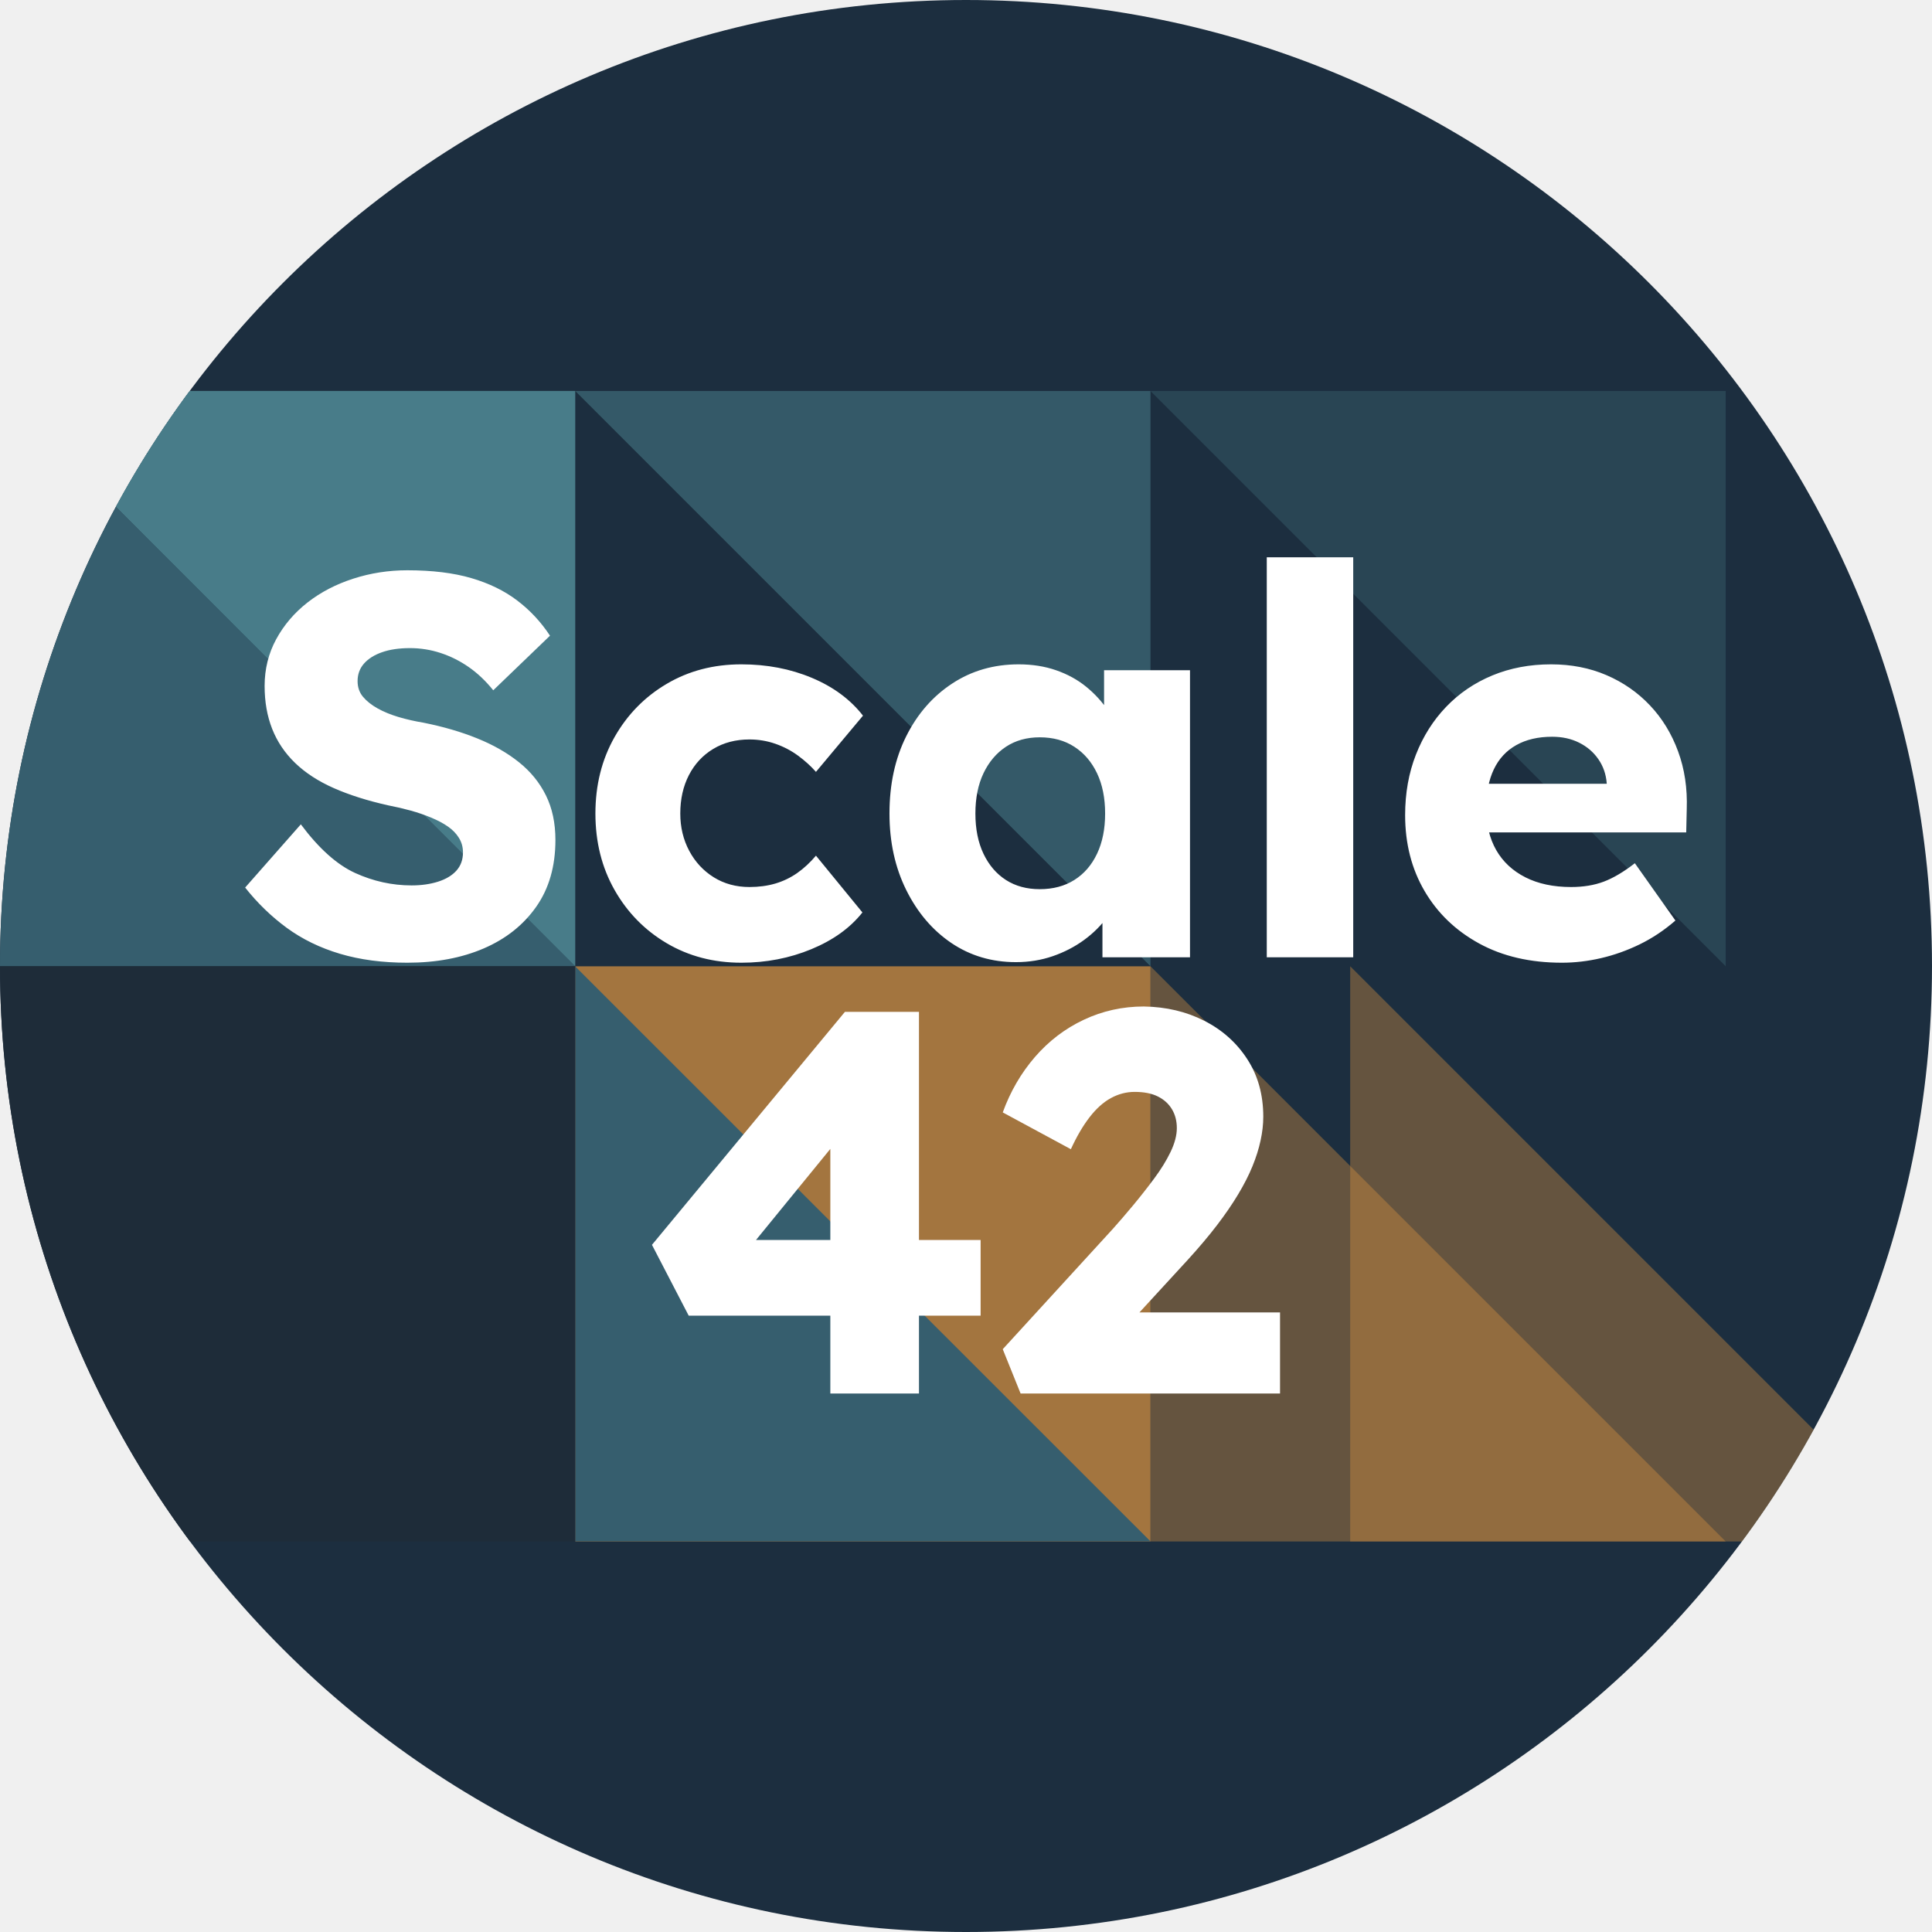
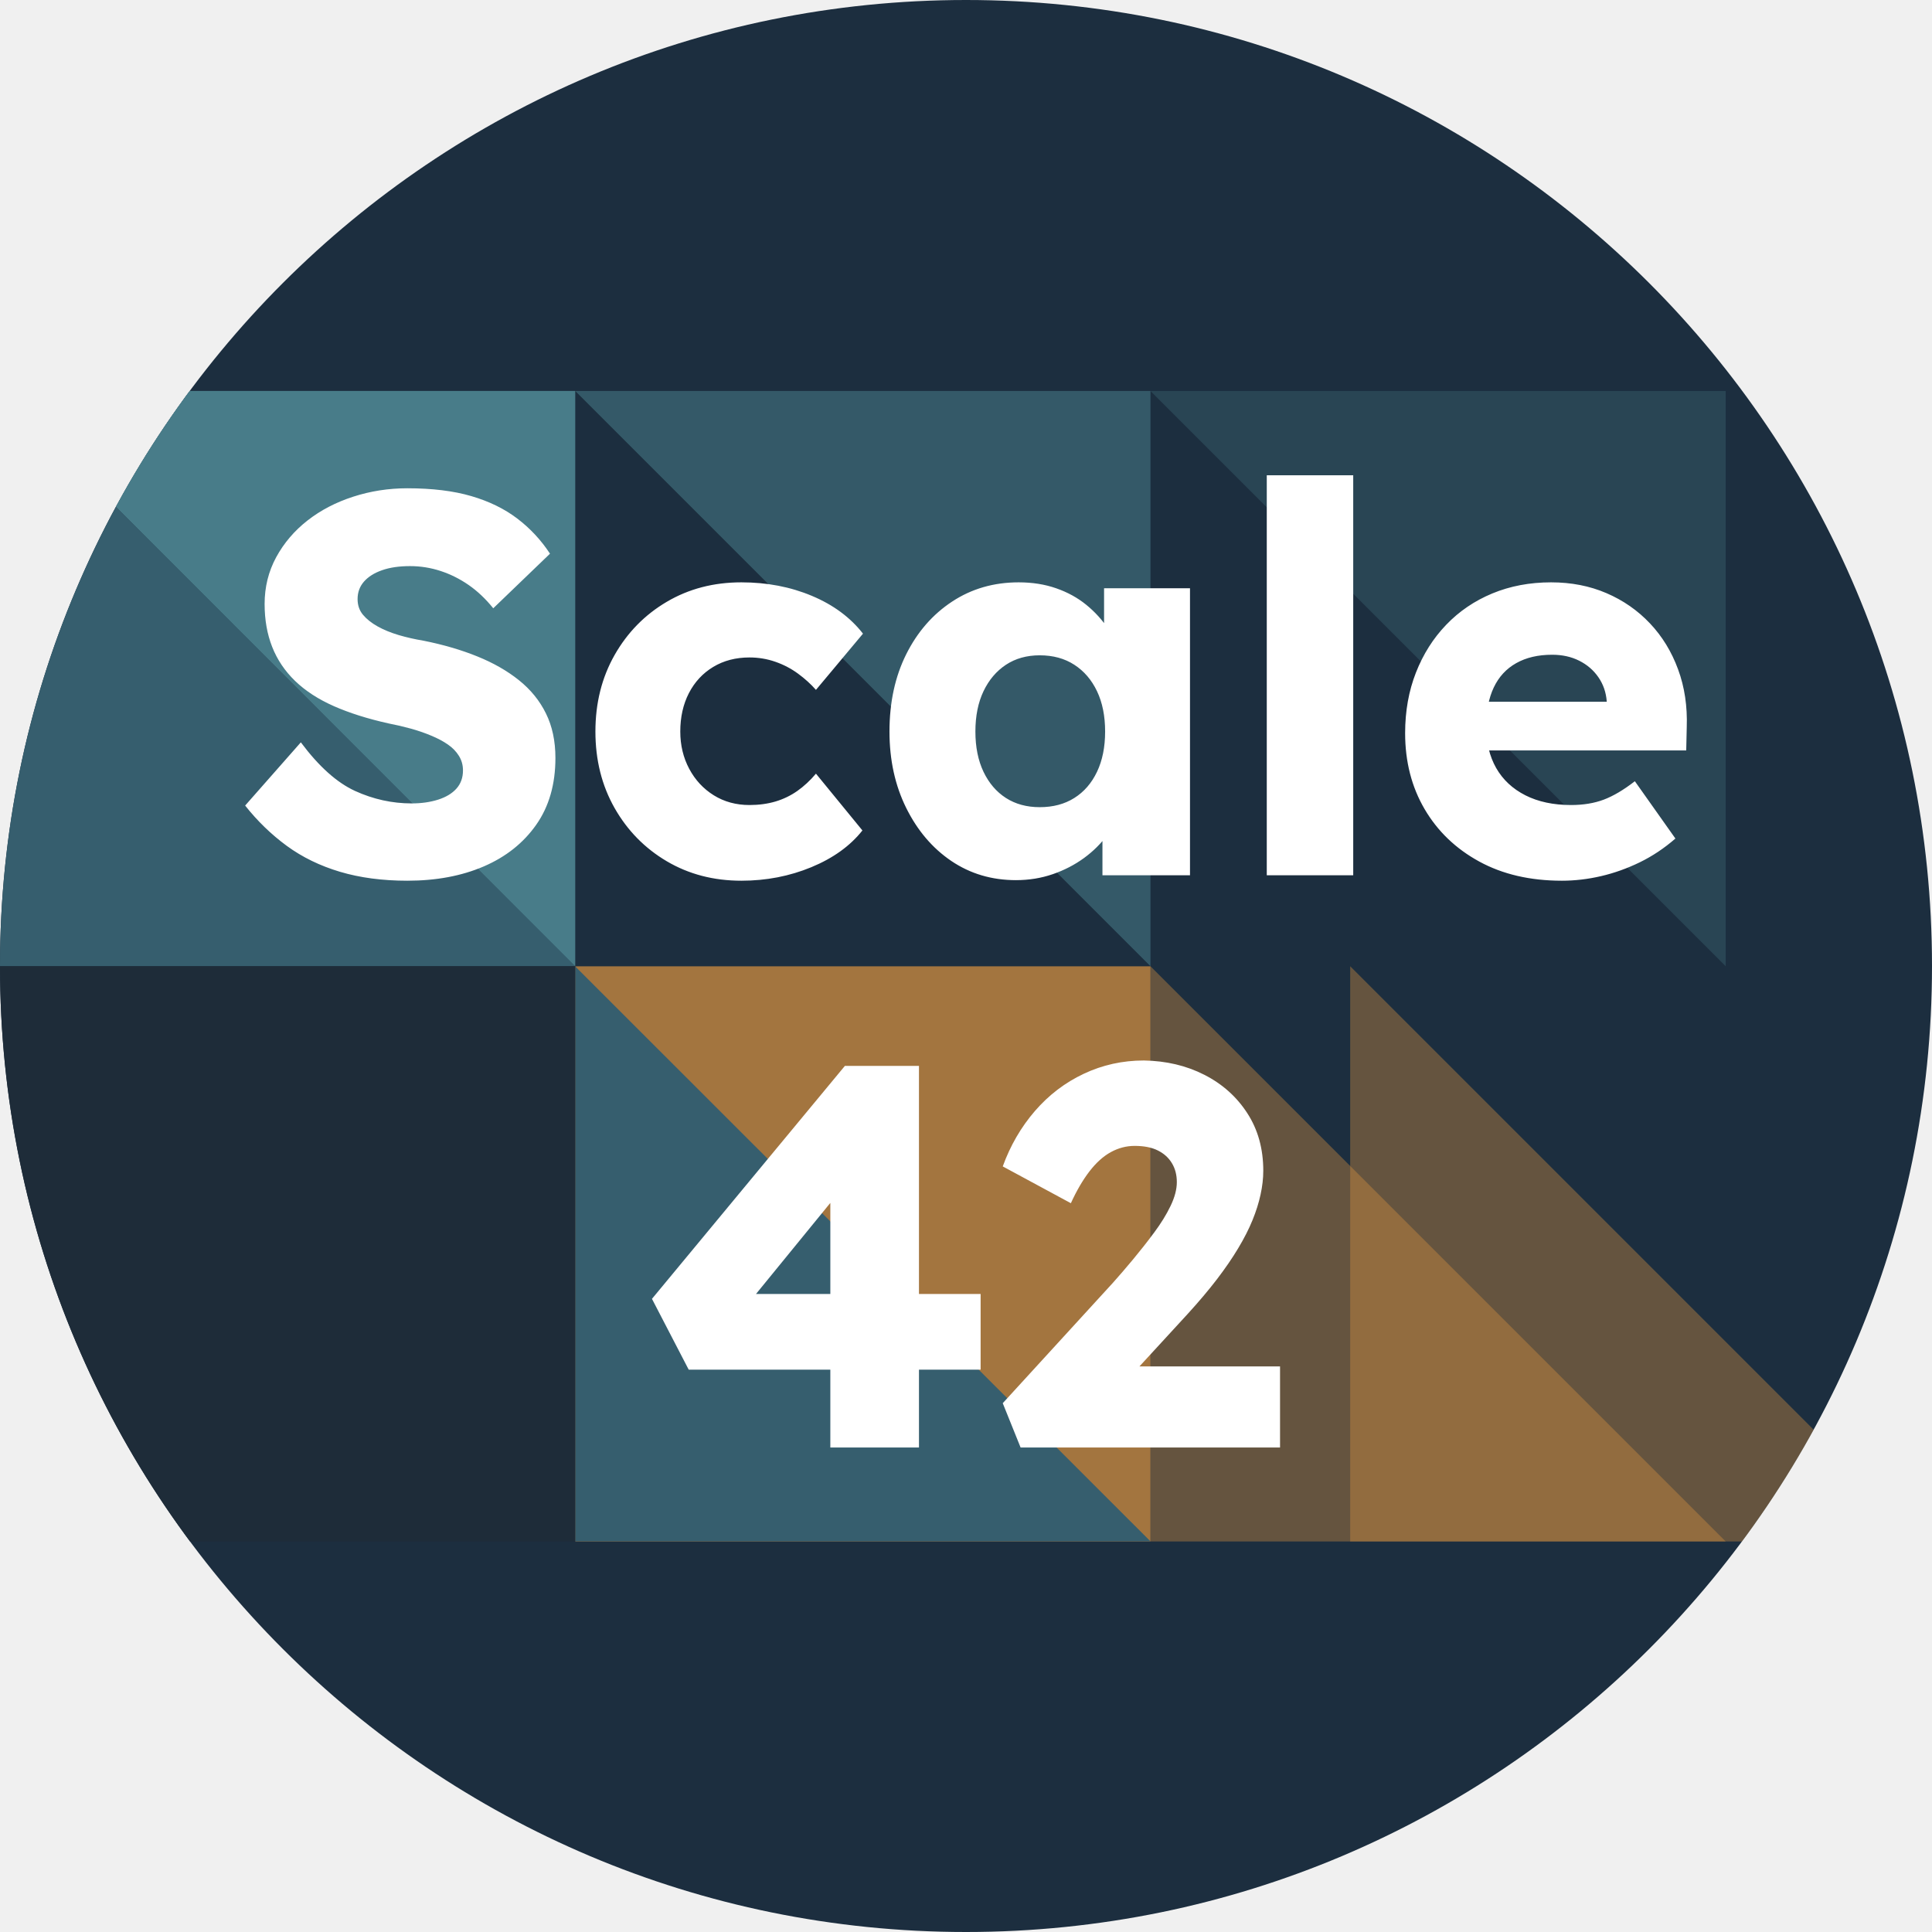
<svg xmlns="http://www.w3.org/2000/svg" version="1.1" viewBox="0 0 966 966">
  <defs>
    <clipPath id="circle-clip">
      <circle cx="483" cy="483" r="483" />
    </clipPath>
  </defs>
  <g clip-path="url(#circle-clip)">
    <circle cx="483" cy="483" r="483" fill="#1c2e3f" />
    <g transform="translate(0 195.5)">
      <path fill="#487c89" fill-opacity="0.557" d="m575.233 -0.006l0 287.622l-287.622 -287.622z" fill-rule="evenodd" />
      <path fill="#db9340" fill-opacity="0.709" d="m575.235 575.218l-287.622 0l0 -287.559l287.622 0z" fill-rule="evenodd" />
      <path fill="#487c89" d="m287.444 -7.970725E-4l0 287.612l-287.45 -287.612z" fill-rule="evenodd" />
      <path fill="#487c89" d="m287.624 -7.970725E-4l0 287.612l-287.45 -287.612z" fill-rule="evenodd" />
      <path fill="#365e6e" d="m287.611 575.17l0 -287.465l287.622 287.465z" fill-rule="evenodd" />
      <path fill="#db9340" fill-opacity="0.384" d="m575.235 575.249l0 -287.622l287.622 287.622z" fill-rule="evenodd" />
      <path fill="#db9340" fill-opacity="0.384" d="m675.093 575.25l0 -287.622l287.622 287.622z" fill-rule="evenodd" />
      <path fill="#365e6e" d="m-0.002 287.616l0 -287.622l287.622 287.622z" fill-rule="evenodd" />
      <path fill="#1e2c39" d="m-0.019 287.612l287.654 0l0 287.654l-287.654 0z" fill-rule="evenodd" />
      <path fill="#487c89" fill-opacity="0.298" d="m862.855 -0.006l0 287.622l-287.622 -287.622z" fill-rule="evenodd" />
    </g>
-     <g transform="matrix(1.4 0 0 1.4 80.79416 -222.8023)">
+     <g transform="matrix(1.4 0 0 1.4 80.79416 -263.8023)">
      <path fill="#ffffff" fill-rule="nonzero" d="M 87.764,502.971 Q 74.435,502.971 63.717,499.784 Q 53.014,496.596 44.701,490.518 Q 36.404,484.425 29.842,476.128 L 49.732,453.55 Q 59.373,466.471 69.123,470.925 Q 78.873,475.362 89.295,475.362 Q 94.514,475.362 98.764,474.018 Q 103.014,472.659 105.326,470.05 Q 107.639,467.44 107.639,463.581 Q 107.639,460.69 106.185,458.378 Q 104.748,456.05 102.232,454.315 Q 99.732,452.581 96.248,451.143 Q 92.779,449.69 88.92,448.628 Q 85.06,447.565 80.998,446.784 Q 69.81,444.284 61.498,440.612 Q 53.201,436.94 47.701,431.643 Q 42.201,426.331 39.498,419.471 Q 36.795,412.612 36.795,404.128 Q 36.795,395.05 40.935,387.425 Q 45.092,379.8 52.139,374.3 Q 59.185,368.8 68.451,365.815 Q 77.717,362.815 87.764,362.815 Q 101.076,362.815 110.623,365.612 Q 120.185,368.409 127.029,373.628 Q 133.889,378.831 138.717,386.175 L 118.451,405.675 Q 114.404,400.643 109.67,397.362 Q 104.935,394.081 99.623,392.346 Q 94.326,390.612 88.717,390.612 Q 82.935,390.612 78.779,392.065 Q 74.623,393.503 72.31,396.112 Q 69.998,398.721 69.998,402.393 Q 69.998,405.675 71.92,407.987 Q 73.857,410.3 77.139,412.143 Q 80.42,413.971 84.67,415.237 Q 88.92,416.487 93.545,417.253 Q 104.17,419.378 112.748,422.862 Q 121.342,426.331 127.607,431.346 Q 133.889,436.362 137.264,443.221 Q 140.654,450.065 140.654,459.143 Q 140.654,473.237 133.795,482.987 Q 126.951,492.737 115.076,497.862 Q 103.201,502.971 87.764,502.971 M 207.062,502.971 Q 192.202,502.971 180.421,496.018 Q 168.64,489.065 161.78,477.003 Q 154.937,464.94 154.937,449.69 Q 154.937,434.44 161.78,422.378 Q 168.64,410.3 180.421,403.362 Q 192.202,396.409 207.062,396.409 Q 220.765,396.409 232.249,401.237 Q 243.733,406.05 250.499,414.737 L 233.702,434.815 Q 230.999,431.737 227.327,429.034 Q 223.655,426.331 219.218,424.784 Q 214.78,423.237 209.952,423.237 Q 202.624,423.237 197.015,426.612 Q 191.421,429.987 188.327,435.971 Q 185.249,441.956 185.249,449.69 Q 185.249,457.018 188.437,463.003 Q 191.624,468.987 197.218,472.471 Q 202.812,475.94 209.952,475.94 Q 214.968,475.94 219.218,474.69 Q 223.468,473.425 227.03,470.925 Q 230.608,468.409 233.702,464.737 L 250.296,485.018 Q 243.733,493.315 232.046,498.143 Q 220.374,502.971 207.062,502.971 M 305.131,502.768 Q 292.194,502.768 282.053,495.925 Q 271.928,489.065 265.944,477.003 Q 259.96,464.94 259.96,449.69 Q 259.96,434.05 265.944,422.081 Q 271.928,410.112 282.35,403.268 Q 292.772,396.409 306.1,396.409 Q 313.428,396.409 319.506,398.534 Q 325.585,400.643 330.21,404.409 Q 334.85,408.175 338.131,413.096 Q 341.428,418.018 342.96,423.628 L 336.6,422.846 L 336.6,398.518 L 367.288,398.518 L 367.288,501.034 L 336.022,501.034 L 336.022,476.331 L 342.96,476.128 Q 341.428,481.534 337.944,486.362 Q 334.475,491.19 329.444,494.862 Q 324.428,498.518 318.256,500.643 Q 312.085,502.768 305.131,502.768 M 313.616,476.706 Q 320.772,476.706 325.975,473.425 Q 331.194,470.143 334.085,464.065 Q 336.975,457.987 336.975,449.69 Q 336.975,441.378 334.085,435.3 Q 331.194,429.221 325.975,425.846 Q 320.772,422.471 313.616,422.471 Q 306.678,422.471 301.553,425.846 Q 296.444,429.221 293.538,435.3 Q 290.647,441.378 290.647,449.69 Q 290.647,457.987 293.538,464.065 Q 296.444,470.143 301.553,473.425 Q 306.678,476.706 313.616,476.706 M 394.709,501.034 L 394.709,358.175 L 425.584,358.175 L 425.584,501.034 L 394.709,501.034 M 500.105,502.971 Q 483.121,502.971 470.574,496.112 Q 458.027,489.253 451.074,477.393 Q 444.121,465.518 444.121,450.268 Q 444.121,438.487 447.98,428.643 Q 451.839,418.8 458.792,411.565 Q 465.746,404.315 475.292,400.362 Q 484.855,396.409 496.246,396.409 Q 507.058,396.409 516.027,400.268 Q 525.011,404.128 531.574,411.081 Q 538.136,418.018 541.605,427.487 Q 545.089,436.94 544.699,448.143 L 544.511,456.44 L 462.855,456.44 L 458.402,439.065 L 519.417,439.065 L 516.121,442.737 L 516.121,438.878 Q 515.746,434.05 513.136,430.284 Q 510.527,426.518 506.277,424.393 Q 502.042,422.268 496.636,422.268 Q 489.105,422.268 483.792,425.268 Q 478.48,428.253 475.777,433.956 Q 473.074,439.643 473.074,447.94 Q 473.074,456.44 476.636,462.721 Q 480.214,468.987 487.074,472.471 Q 493.933,475.94 503.386,475.94 Q 509.949,475.94 515.058,474.018 Q 520.183,472.081 526.167,467.44 L 540.652,487.909 Q 534.667,493.112 527.902,496.409 Q 521.152,499.69 514.105,501.331 Q 507.058,502.971 500.105,502.971 L 500.105,502.971" />
    </g>
-     <g transform="matrix(1.4 0 0 1.4 -450.1152 -4.694478)">
+     <g transform="matrix(1.4 0 0 1.4 -450.1152 22.30552)">
      <path fill="#ffffff" fill-rule="nonzero" d="M 618.059,501.034 L 618.059,391.768 L 635.621,392.159 L 586.777,452.003 L 582.152,446.206 L 671.73,446.206 L 671.73,473.237 L 567.48,473.237 L 554.355,447.94 L 623.262,364.737 L 649.715,364.737 L 649.715,501.034 L 618.059,501.034 L 618.059,501.034 M 686.01,501.034 L 679.635,485.206 L 719.026,442.159 Q 722.307,438.487 726.166,433.862 Q 730.026,429.221 733.682,424.3 Q 737.354,419.378 739.573,414.753 Q 741.807,410.112 741.807,406.253 Q 741.807,402.393 740.057,399.503 Q 738.323,396.596 735.041,394.956 Q 731.76,393.315 726.744,393.315 Q 722.307,393.315 718.244,395.534 Q 714.198,397.753 710.619,402.393 Q 707.057,407.018 703.963,413.784 L 679.635,400.643 Q 683.698,389.456 691.119,380.862 Q 698.557,372.268 708.588,367.55 Q 718.635,362.815 730.026,362.815 Q 741.994,363.003 751.635,367.925 Q 761.291,372.846 766.979,381.643 Q 772.682,390.425 772.682,402.19 Q 772.682,406.253 771.713,410.69 Q 770.76,415.128 768.823,419.862 Q 766.901,424.581 763.713,429.893 Q 760.526,435.206 756.088,441.003 Q 751.651,446.784 745.666,453.346 L 714.963,486.753 L 711.104,472.081 L 778.666,472.081 L 778.666,501.034 L 686.01,501.034" />
    </g>
  </g>
</svg>
